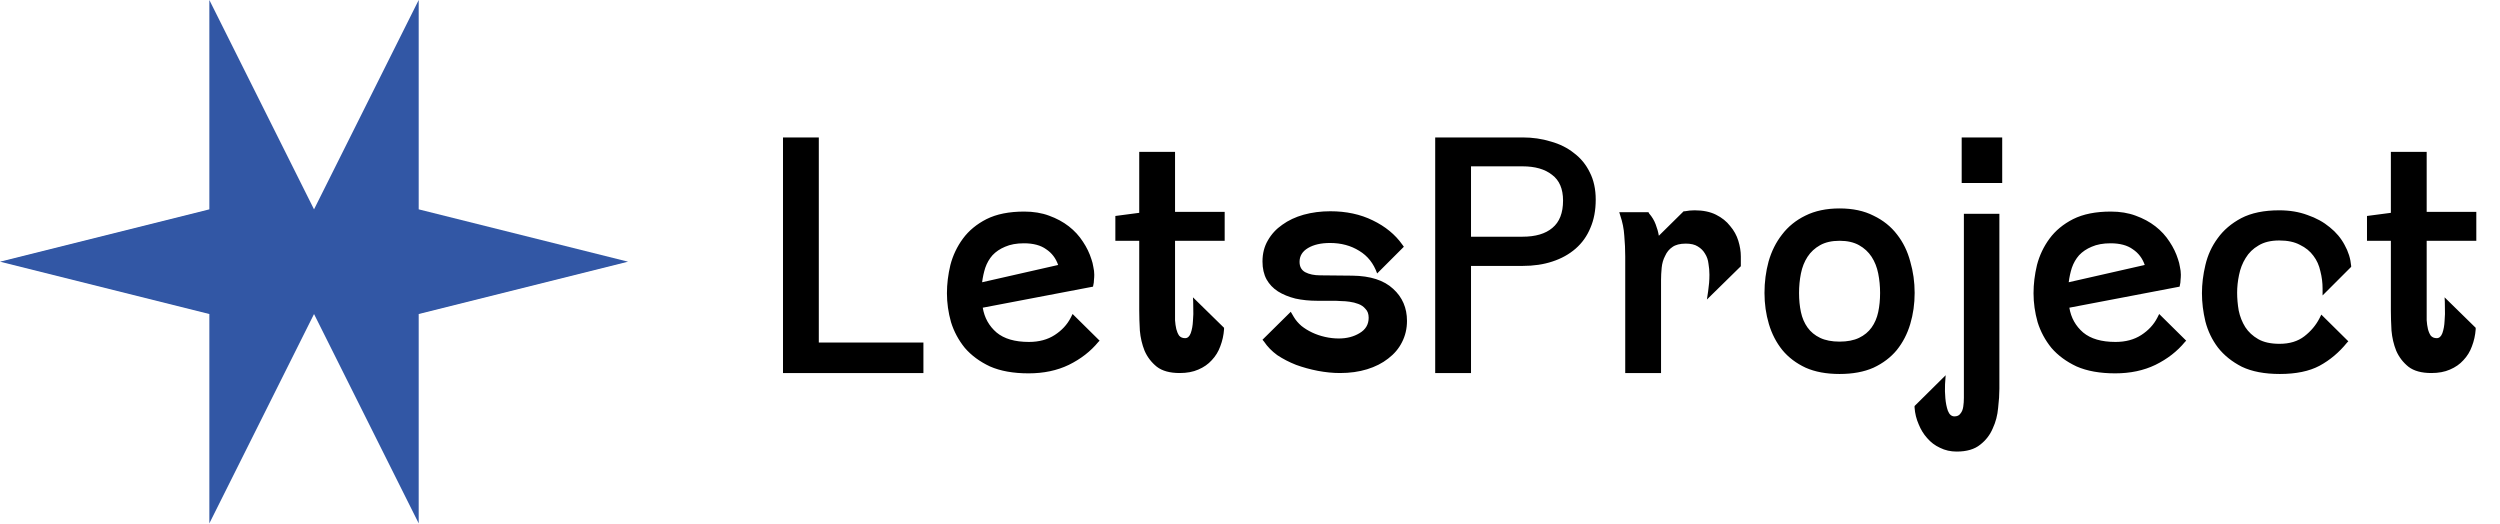
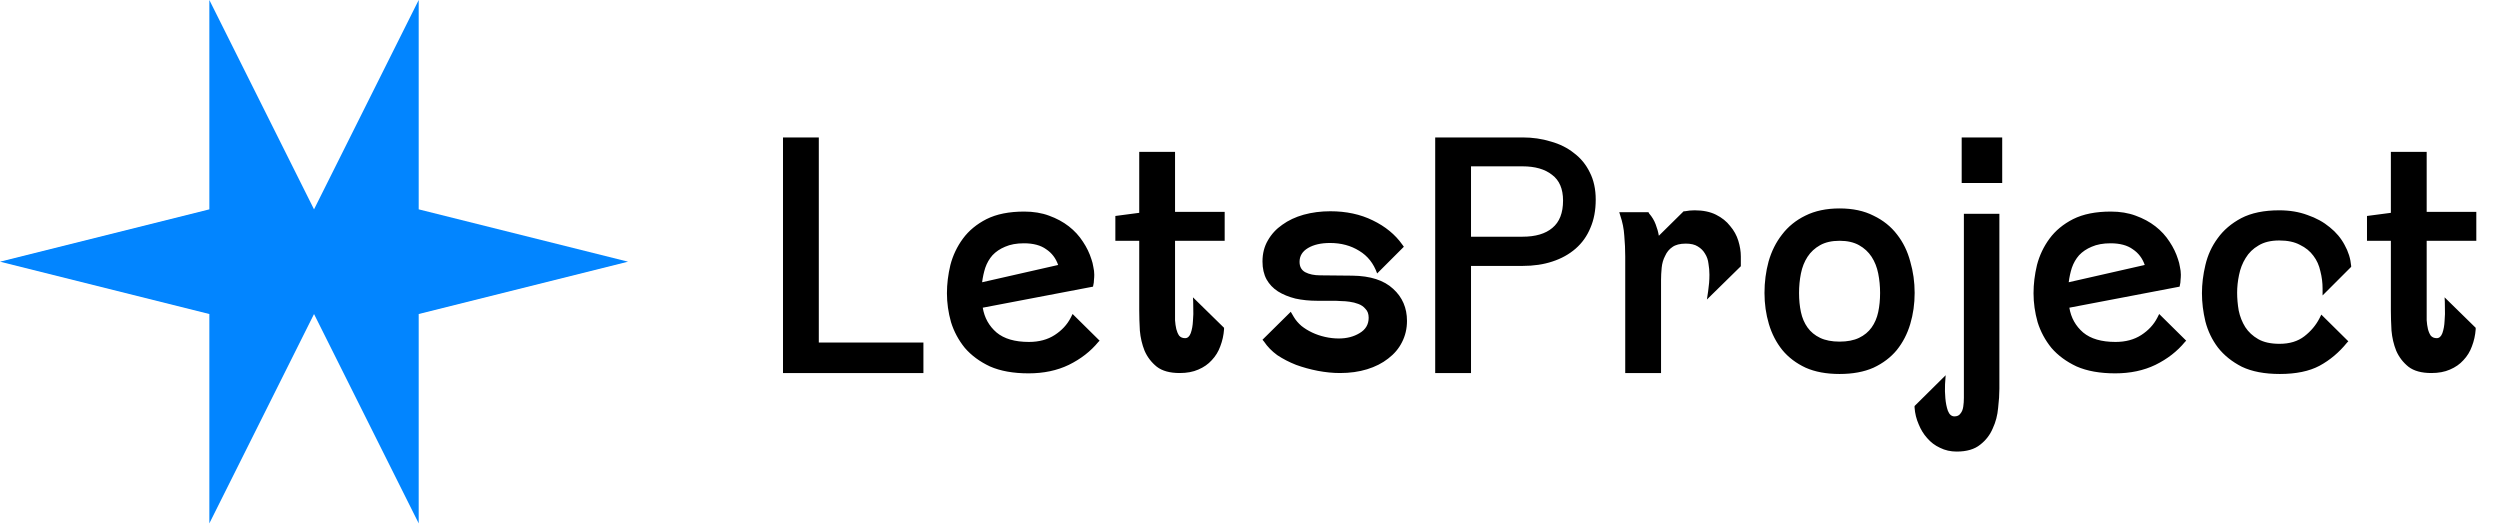
<svg xmlns="http://www.w3.org/2000/svg" width="764" height="160" viewBox="0 0 764 160" fill="none">
  <path d="M239.284 42H250.228V104.688H282.196V114H239.284V42ZM313 64.656C315.816 64.656 318.344 65.072 320.584 65.904C322.888 66.736 324.904 67.824 326.632 69.168C328.36 70.512 329.8 72.08 330.952 73.872C332.104 75.6 332.968 77.392 333.544 79.248C333.8 79.952 333.992 80.72 334.12 81.552C334.312 82.384 334.408 83.184 334.408 83.952C334.408 84.464 334.376 85.008 334.312 85.584C334.312 86.096 334.248 86.608 334.12 87.12L334.024 87.6L300.328 94.032C300.84 97.104 302.248 99.632 304.552 101.616C306.856 103.536 310.152 104.496 314.44 104.496C317.512 104.496 320.136 103.792 322.312 102.384C324.488 100.976 326.12 99.216 327.208 97.104L327.784 95.952L336.04 104.112L335.656 104.496C333.288 107.376 330.28 109.712 326.632 111.504C323.048 113.232 318.952 114.096 314.344 114.096C309.672 114.096 305.736 113.392 302.536 111.984C299.4 110.512 296.84 108.624 294.856 106.32C292.936 103.952 291.528 101.328 290.632 98.448C289.8 95.504 289.384 92.56 289.384 89.616C289.384 86.8 289.736 83.92 290.44 80.976C291.208 78.032 292.488 75.344 294.28 72.912C296.072 70.48 298.472 68.496 301.48 66.96C304.552 65.424 308.392 64.656 313 64.656ZM323.368 80.976C322.664 78.928 321.448 77.328 319.72 76.176C318.056 74.96 315.784 74.352 312.904 74.352C310.664 74.352 308.744 74.704 307.144 75.408C305.608 76.048 304.328 76.912 303.304 78C302.344 79.088 301.608 80.368 301.096 81.84C300.648 83.248 300.328 84.72 300.136 86.256L323.368 80.976ZM340.853 73.584V66L348.149 65.04V46.416H359.093V64.752H374.261V73.584H359.093V94.896C359.093 95.856 359.093 96.848 359.093 97.872C359.157 98.832 359.285 99.728 359.477 100.56C359.669 101.328 359.957 102 360.341 102.576C360.789 103.088 361.397 103.344 362.165 103.344C362.933 103.344 363.509 102.832 363.893 101.808C364.277 100.72 364.501 99.472 364.565 98.064C364.693 96.656 364.725 95.28 364.661 93.936C364.661 92.528 364.629 91.504 364.565 90.864L374.069 100.176V100.656C373.941 102.448 373.557 104.176 372.917 105.84C372.341 107.44 371.477 108.848 370.325 110.064C369.237 111.28 367.861 112.24 366.197 112.944C364.597 113.648 362.709 114 360.533 114C357.525 114 355.189 113.36 353.525 112.08C351.861 110.736 350.613 109.104 349.781 107.184C349.013 105.264 348.533 103.216 348.341 101.04C348.213 98.8 348.149 96.752 348.149 94.896V73.584H340.853ZM406.552 64.56C411.416 64.56 415.736 65.488 419.512 67.344C423.352 69.2 426.36 71.664 428.536 74.736L429.016 75.408L420.856 83.568C419.768 80.496 417.944 78.192 415.384 76.656C412.824 75.056 409.848 74.256 406.456 74.256C403.704 74.256 401.464 74.768 399.736 75.792C398.008 76.816 397.144 78.224 397.144 80.016C397.144 81.488 397.72 82.544 398.872 83.184C400.088 83.824 401.624 84.144 403.48 84.144L413.272 84.24C418.776 84.304 422.936 85.648 425.752 88.272C428.568 90.832 429.976 94.096 429.976 98.064C429.976 100.432 429.464 102.608 428.44 104.592C427.48 106.512 426.072 108.176 424.216 109.584C422.424 110.992 420.28 112.08 417.784 112.848C415.288 113.616 412.536 114 409.528 114C407.352 114 405.08 113.776 402.712 113.328C400.408 112.88 398.2 112.272 396.088 111.504C393.976 110.672 392.056 109.68 390.328 108.528C388.664 107.312 387.32 105.936 386.296 104.4L385.816 103.824L394.456 95.28L395.416 96.912C395.992 97.872 396.76 98.768 397.72 99.6C398.68 100.368 399.768 101.04 400.984 101.616C402.2 102.192 403.512 102.64 404.92 102.96C406.328 103.28 407.736 103.44 409.144 103.44C411.576 103.44 413.688 102.896 415.48 101.808C417.336 100.72 418.264 99.152 418.264 97.104C418.264 95.952 417.944 95.056 417.304 94.416C416.728 93.712 415.992 93.2 415.096 92.88C414.264 92.56 413.368 92.336 412.408 92.208C411.512 92.08 410.712 92.016 410.008 92.016L408.184 91.92H402.616C400.184 91.92 397.944 91.696 395.896 91.248C393.848 90.736 392.056 90 390.52 89.04C389.048 88.08 387.896 86.864 387.064 85.392C386.232 83.856 385.816 82.032 385.816 79.92C385.816 77.488 386.36 75.344 387.448 73.488C388.536 71.568 390.008 69.968 391.864 68.688C393.72 67.344 395.896 66.32 398.392 65.616C400.952 64.912 403.672 64.56 406.552 64.56ZM465.285 42C468.357 42 471.237 42.416 473.925 43.248C476.677 44.016 479.045 45.2 481.029 46.8C483.077 48.336 484.677 50.288 485.829 52.656C487.045 55.024 487.653 57.808 487.653 61.008C487.653 64.272 487.109 67.152 486.021 69.648C484.997 72.144 483.493 74.256 481.509 75.984C479.525 77.712 477.157 79.024 474.405 79.92C471.717 80.816 468.677 81.264 465.285 81.264H449.541V114H438.597V42H465.285ZM449.541 72.336H465.285C469.253 72.336 472.293 71.44 474.405 69.648C476.581 67.856 477.669 65.072 477.669 61.296C477.669 57.712 476.549 55.088 474.309 53.424C472.133 51.696 469.125 50.832 465.285 50.832H449.541V72.336ZM494.847 64.848H503.775L503.967 65.232C504.863 66.256 505.535 67.376 505.983 68.592C506.431 69.744 506.751 70.896 506.943 72.048L514.527 64.56H514.911C515.871 64.368 516.863 64.272 517.887 64.272C520.447 64.272 522.623 64.72 524.415 65.616C526.207 66.512 527.647 67.664 528.735 69.072C529.887 70.416 530.719 71.92 531.231 73.584C531.743 75.248 531.999 76.848 531.999 78.384V81.36L521.631 91.536L522.015 88.944C522.143 88.048 522.239 87.216 522.303 86.448C522.367 85.616 522.399 84.784 522.399 83.952C522.399 82.8 522.303 81.68 522.111 80.592C521.983 79.44 521.631 78.416 521.055 77.52C520.543 76.624 519.807 75.888 518.847 75.312C517.951 74.736 516.735 74.448 515.199 74.448C513.407 74.448 512.031 74.8 511.071 75.504C510.111 76.144 509.375 77.04 508.863 78.192C508.287 79.28 507.935 80.496 507.807 81.84C507.679 83.184 507.615 84.4 507.615 85.488V114H496.671V78.384C496.671 76.272 496.575 74.16 496.383 72.048C496.255 69.936 495.839 67.856 495.135 65.808L494.847 64.848ZM562.172 63.696C566.204 63.696 569.66 64.432 572.54 65.904C575.484 67.312 577.884 69.232 579.74 71.664C581.596 74.032 582.94 76.784 583.772 79.92C584.668 82.992 585.116 86.192 585.116 89.52C585.116 92.848 584.668 96.016 583.772 99.024C582.876 102.032 581.5 104.688 579.644 106.992C577.788 109.232 575.42 111.024 572.54 112.368C569.66 113.648 566.204 114.288 562.172 114.288C558.14 114.288 554.684 113.648 551.804 112.368C548.924 111.024 546.556 109.232 544.7 106.992C542.844 104.688 541.468 102.032 540.572 99.024C539.676 96.016 539.228 92.848 539.228 89.52C539.228 86.192 539.644 82.992 540.476 79.92C541.372 76.784 542.748 74.032 544.604 71.664C546.46 69.232 548.828 67.312 551.708 65.904C554.652 64.432 558.14 63.696 562.172 63.696ZM562.172 104.4C564.54 104.4 566.524 104.016 568.124 103.248C569.724 102.48 571.004 101.424 571.964 100.08C572.924 98.736 573.596 97.168 573.98 95.376C574.364 93.584 574.556 91.632 574.556 89.52C574.556 87.472 574.364 85.488 573.98 83.568C573.596 81.648 572.924 79.952 571.964 78.48C571.004 77.008 569.724 75.824 568.124 74.928C566.524 74.032 564.54 73.584 562.172 73.584C559.804 73.584 557.82 74.032 556.22 74.928C554.62 75.824 553.34 77.008 552.38 78.48C551.42 79.952 550.748 81.648 550.364 83.568C549.98 85.488 549.788 87.472 549.788 89.52C549.788 91.632 549.98 93.584 550.364 95.376C550.748 97.168 551.42 98.736 552.38 100.08C553.34 101.424 554.62 102.48 556.22 103.248C557.82 104.016 559.804 104.4 562.172 104.4ZM585.091 124.08L594.595 114.672C594.531 115.184 594.467 116.112 594.403 117.456C594.339 118.864 594.371 120.272 594.499 121.68C594.627 123.152 594.883 124.432 595.267 125.52C595.715 126.672 596.387 127.248 597.283 127.248C598.115 127.248 598.723 126.96 599.107 126.384C599.555 125.872 599.843 125.168 599.971 124.272C600.099 123.44 600.163 122.544 600.163 121.584C600.163 120.624 600.163 119.696 600.163 118.8V65.328H611.011V118.8C611.011 120.528 610.883 122.48 610.627 124.656C610.435 126.896 609.891 128.976 608.995 130.896C608.163 132.88 606.883 134.544 605.155 135.888C603.427 137.296 601.027 138 597.955 138C596.099 138 594.403 137.616 592.867 136.848C591.331 136.144 590.019 135.152 588.931 133.872C587.843 132.656 586.979 131.248 586.339 129.648C585.635 128.048 585.219 126.352 585.091 124.56V124.08ZM599.491 55.92V42H611.875V55.92H599.491ZM645.063 64.656C647.879 64.656 650.407 65.072 652.647 65.904C654.951 66.736 656.967 67.824 658.695 69.168C660.423 70.512 661.863 72.08 663.015 73.872C664.167 75.6 665.031 77.392 665.607 79.248C665.863 79.952 666.055 80.72 666.183 81.552C666.375 82.384 666.471 83.184 666.471 83.952C666.471 84.464 666.439 85.008 666.375 85.584C666.375 86.096 666.311 86.608 666.183 87.12L666.087 87.6L632.391 94.032C632.903 97.104 634.311 99.632 636.615 101.616C638.919 103.536 642.215 104.496 646.503 104.496C649.575 104.496 652.199 103.792 654.375 102.384C656.551 100.976 658.183 99.216 659.271 97.104L659.847 95.952L668.103 104.112L667.719 104.496C665.351 107.376 662.343 109.712 658.695 111.504C655.111 113.232 651.015 114.096 646.407 114.096C641.735 114.096 637.799 113.392 634.599 111.984C631.463 110.512 628.903 108.624 626.919 106.32C624.999 103.952 623.591 101.328 622.695 98.448C621.863 95.504 621.447 92.56 621.447 89.616C621.447 86.8 621.799 83.92 622.503 80.976C623.271 78.032 624.551 75.344 626.343 72.912C628.135 70.48 630.535 68.496 633.543 66.96C636.615 65.424 640.455 64.656 645.063 64.656ZM655.431 80.976C654.727 78.928 653.511 77.328 651.783 76.176C650.119 74.96 647.847 74.352 644.967 74.352C642.727 74.352 640.807 74.704 639.207 75.408C637.671 76.048 636.391 76.912 635.367 78C634.407 79.088 633.671 80.368 633.159 81.84C632.711 83.248 632.391 84.72 632.199 86.256L655.431 80.976ZM672.916 89.616C672.916 86.8 673.268 83.92 673.972 80.976C674.676 77.968 675.924 75.248 677.716 72.816C679.508 70.32 681.908 68.272 684.916 66.672C687.988 65.072 691.86 64.272 696.532 64.272C699.732 64.272 702.612 64.752 705.172 65.712C707.796 66.608 710.068 67.856 711.988 69.456C713.908 70.992 715.412 72.784 716.5 74.832C717.652 76.88 718.324 79.024 718.516 81.264V81.552L709.78 90.288V88.176C709.78 86.384 709.556 84.624 709.108 82.896C708.724 81.104 708.02 79.536 706.996 78.192C705.972 76.784 704.596 75.664 702.868 74.832C701.204 73.936 699.092 73.488 696.532 73.488C693.972 73.488 691.86 74 690.196 75.024C688.532 75.984 687.22 77.264 686.26 78.864C685.3 80.4 684.628 82.128 684.244 84.048C683.86 85.904 683.668 87.696 683.668 89.424C683.668 91.216 683.828 93.04 684.148 94.896C684.532 96.752 685.204 98.448 686.164 99.984C687.124 101.456 688.436 102.672 690.1 103.632C691.764 104.592 693.94 105.072 696.628 105.072C699.7 105.072 702.228 104.304 704.212 102.768C706.196 101.232 707.732 99.408 708.82 97.296L709.396 96.144L717.652 104.304L717.268 104.688C714.836 107.696 712.02 110.064 708.82 111.792C705.684 113.456 701.652 114.288 696.724 114.288C692.052 114.288 688.18 113.552 685.108 112.08C682.1 110.544 679.668 108.592 677.812 106.224C676.02 103.856 674.74 101.2 673.972 98.256C673.268 95.312 672.916 92.432 672.916 89.616ZM723.353 73.584V66L730.649 65.04V46.416H741.593V64.752H756.761V73.584H741.593V94.896C741.593 95.856 741.593 96.848 741.593 97.872C741.657 98.832 741.785 99.728 741.977 100.56C742.169 101.328 742.457 102 742.841 102.576C743.289 103.088 743.897 103.344 744.665 103.344C745.433 103.344 746.009 102.832 746.393 101.808C746.777 100.72 747.001 99.472 747.065 98.064C747.193 96.656 747.225 95.28 747.161 93.936C747.161 92.528 747.129 91.504 747.065 90.864L756.569 100.176V100.656C756.441 102.448 756.057 104.176 755.417 105.84C754.841 107.44 753.977 108.848 752.825 110.064C751.737 111.28 750.361 112.24 748.697 112.944C747.097 113.648 745.209 114 743.033 114C740.025 114 737.689 113.36 736.025 112.08C734.361 110.736 733.113 109.104 732.281 107.184C731.513 105.264 731.033 103.216 730.841 101.04C730.713 98.8 730.649 96.752 730.649 94.896V73.584H723.353Z" fill="black" />
-   <path fill-rule="evenodd" clip-rule="evenodd" d="M95.966 95.966L63.977 159.943V95.966L0 79.971L63.977 63.977V0L95.966 63.977L127.955 0V63.977L191.932 79.971L127.955 95.966V159.943L95.966 95.966Z" fill="#3257A5" />
+   <path fill-rule="evenodd" clip-rule="evenodd" d="M95.966 95.966L63.977 159.943V95.966L0 79.971L63.977 63.977V0L95.966 63.977L127.955 0V63.977L191.932 79.971L127.955 95.966V159.943L95.966 95.966Z" fill="#0285FF" />
</svg>
